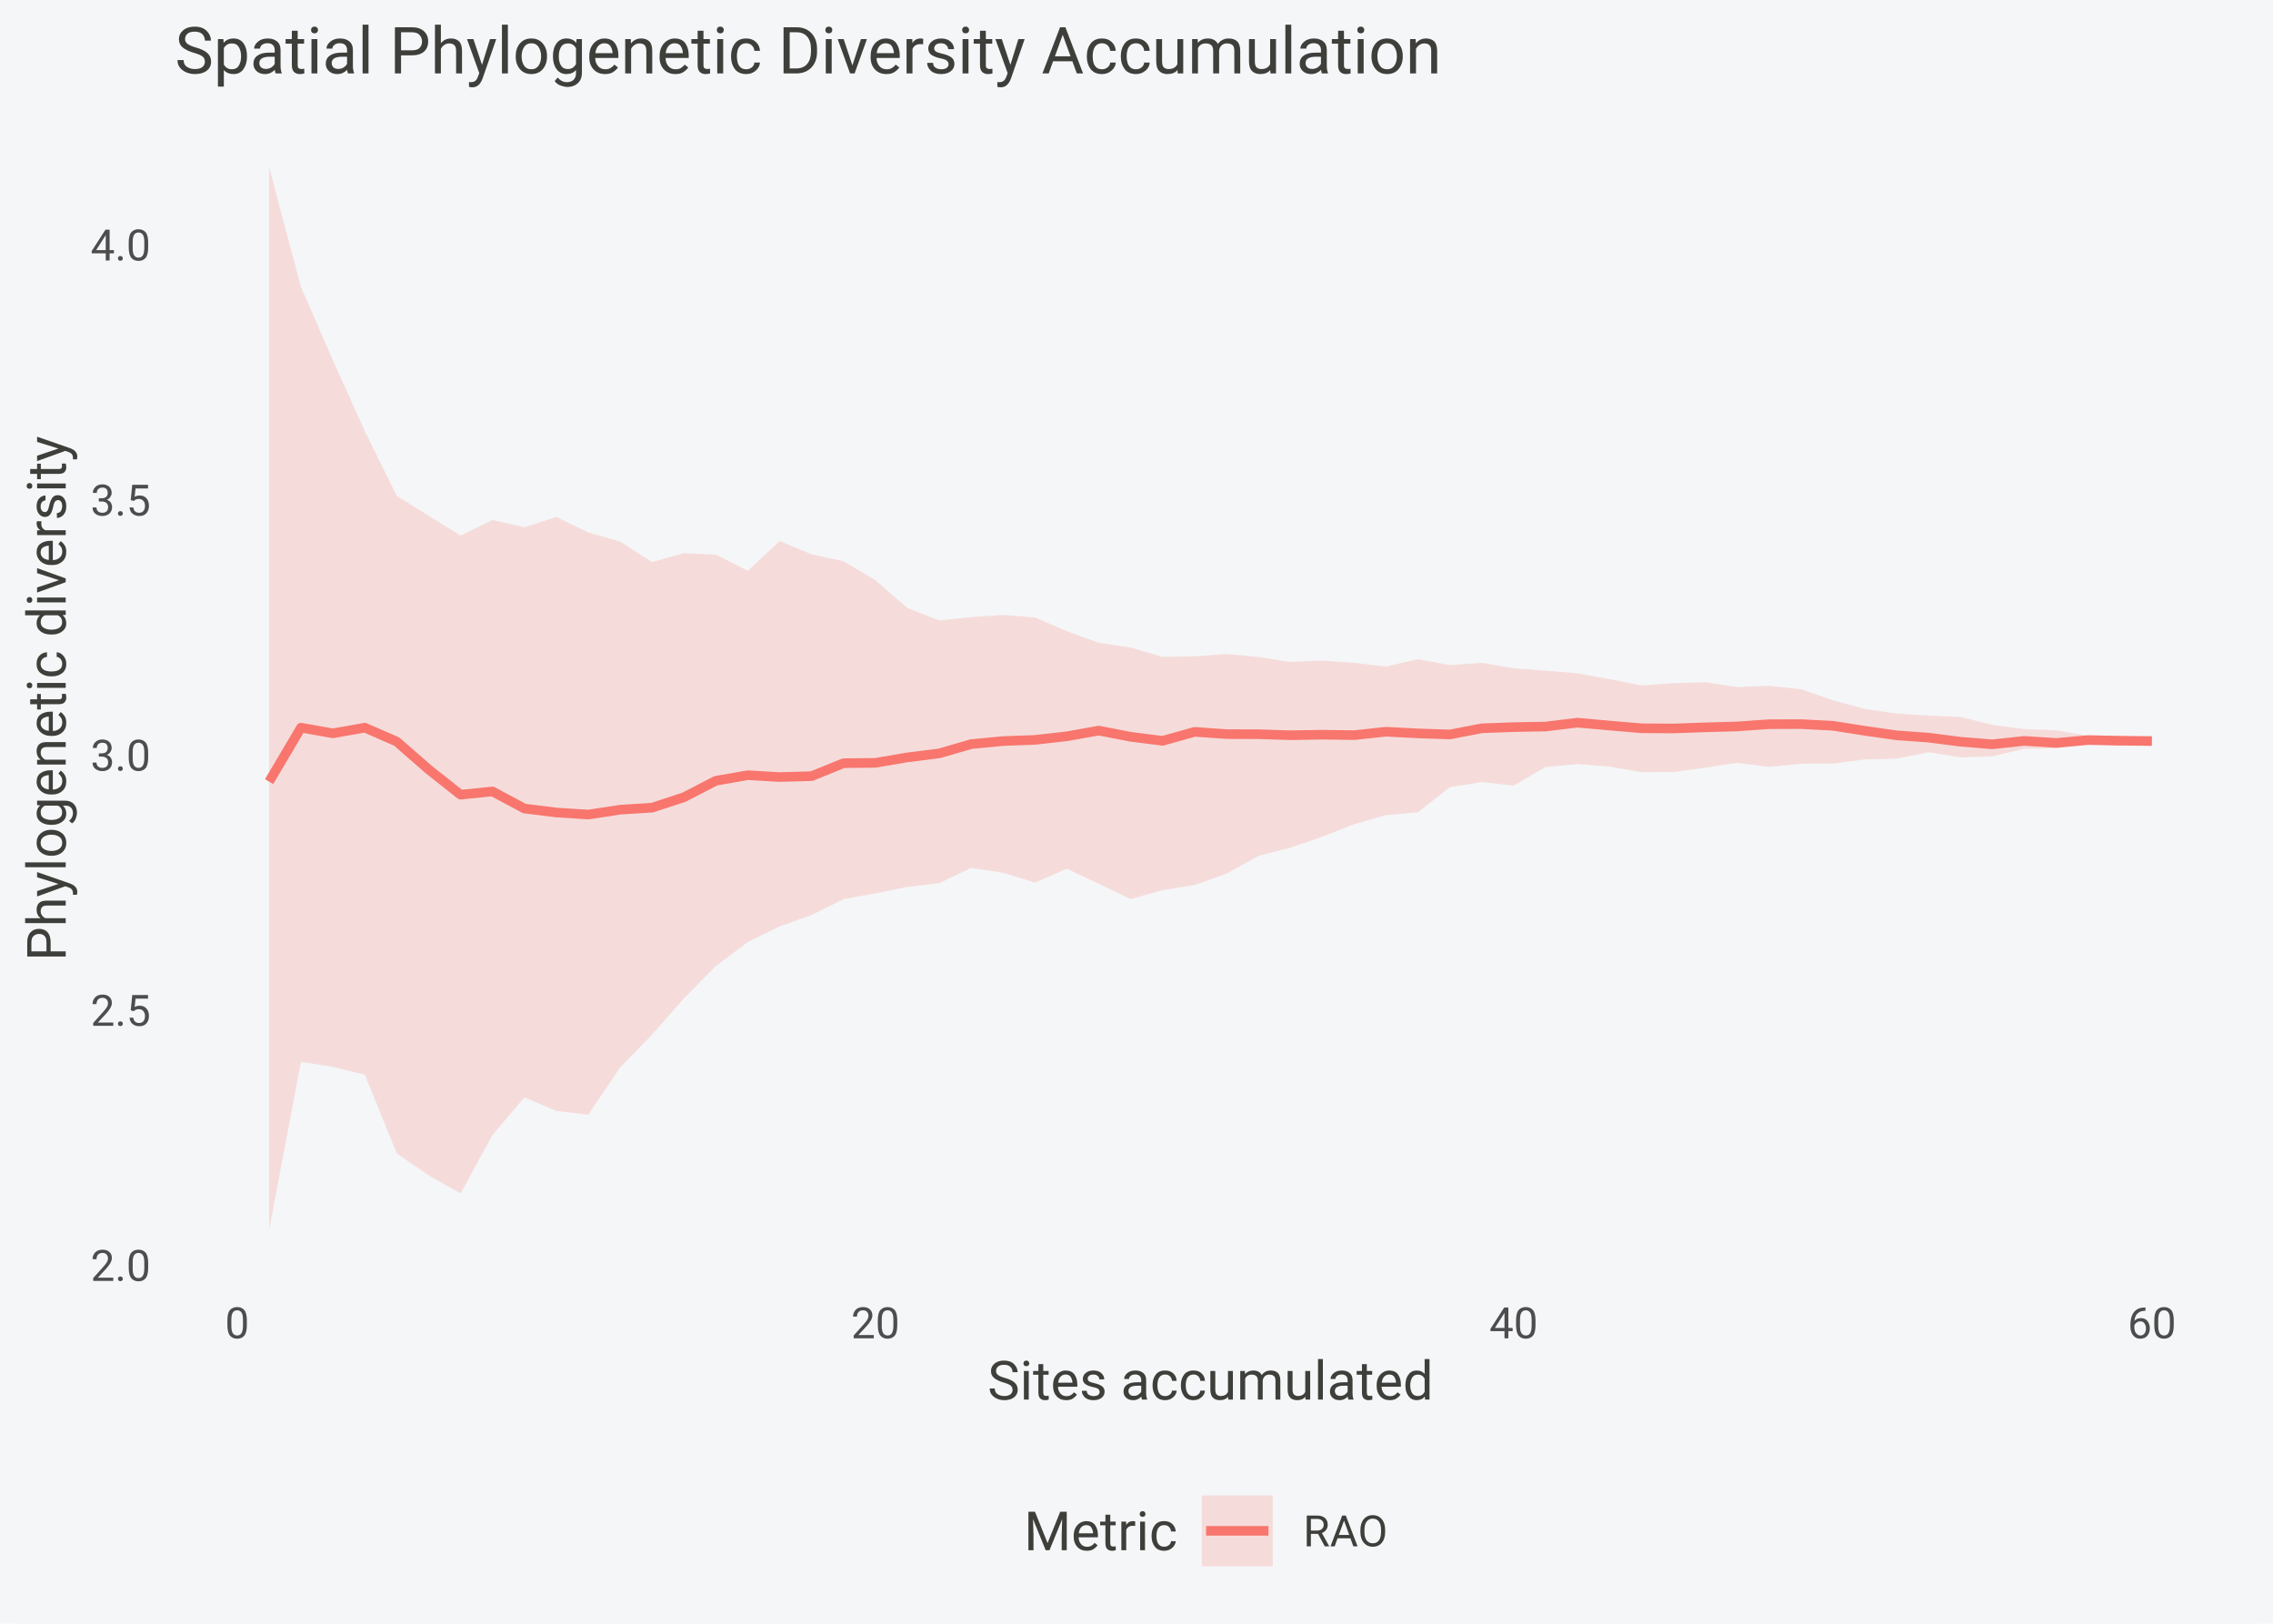
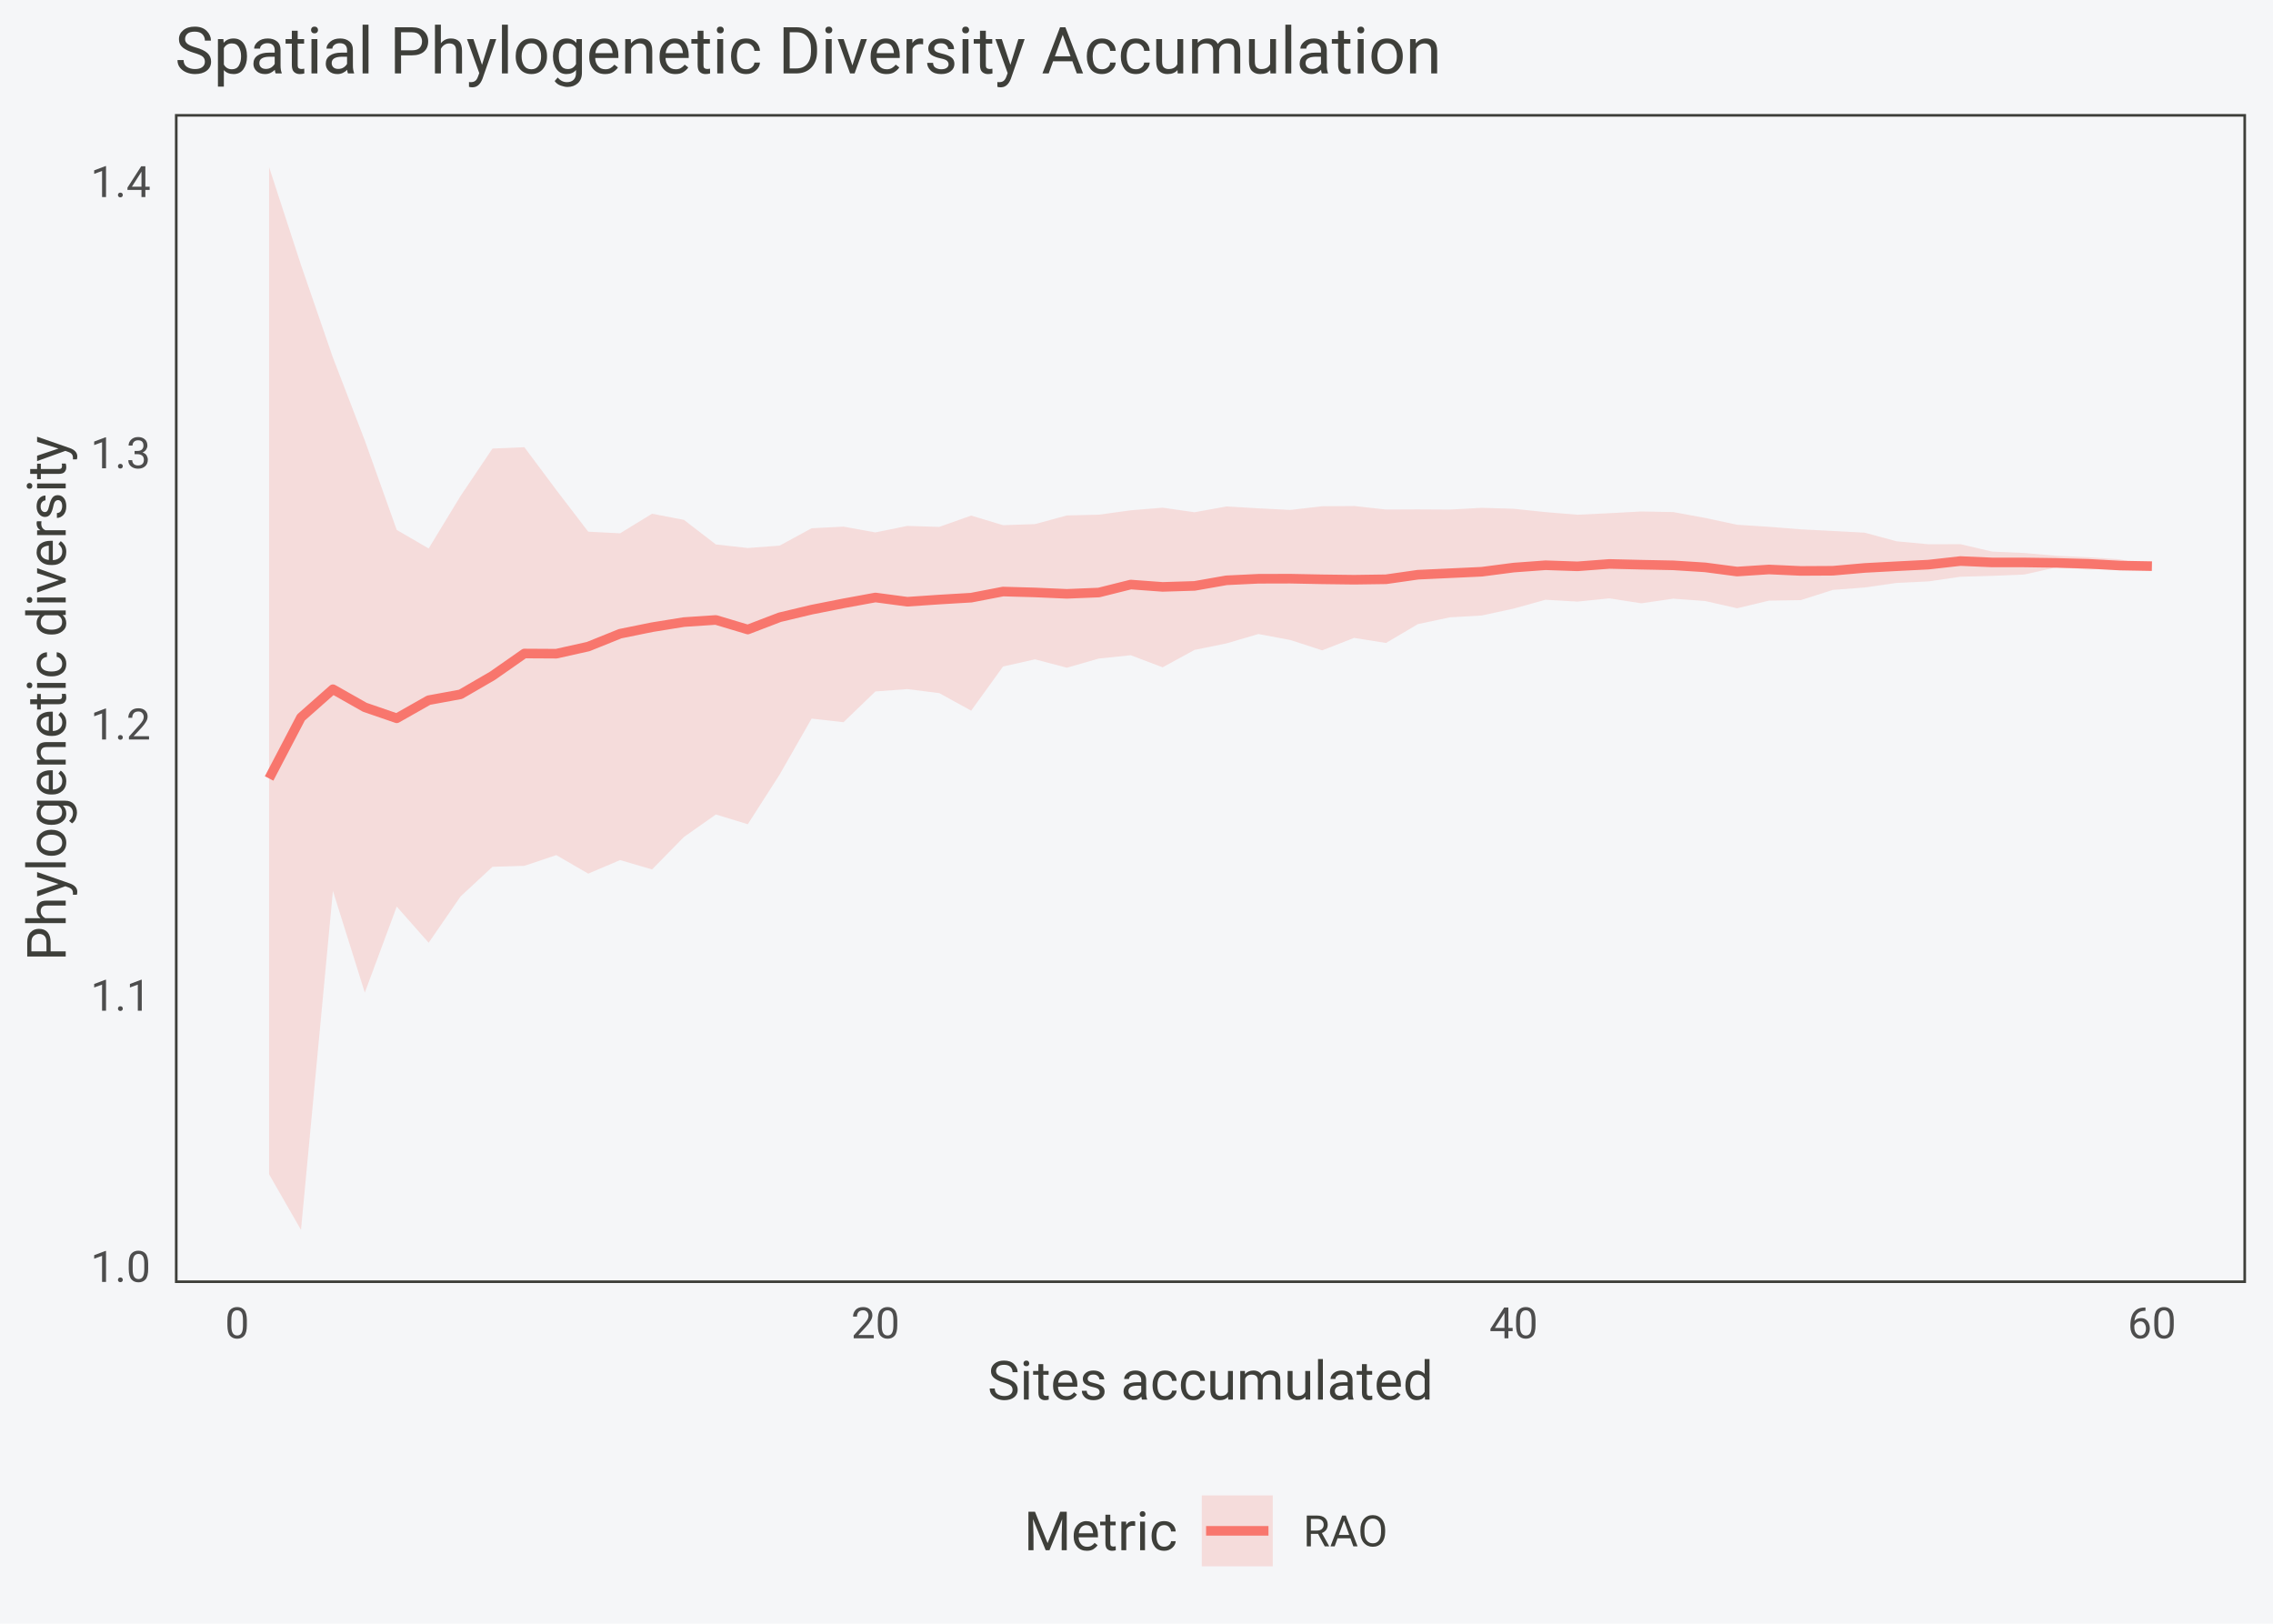
<svg xmlns="http://www.w3.org/2000/svg" width="504.00pt" height="360.00pt" viewBox="0 0 504.00 360.00">
  <g class="svglite">
    <defs>
      <style type="text/css">
    /* theme-aware-processed */
    .svglite line, .svglite polyline, .svglite polygon, .svglite path, .svglite circle {
      fill: none;
      stroke: #3E3F3A;
      stroke-linecap: round;
      stroke-linejoin: round;
      stroke-miterlimit: 10.00;
    }
    .svglite &gt; g &gt; rect {
      fill: none;
      stroke: #3E3F3A;
      stroke-linecap: round;
      stroke-linejoin: round;
      stroke-miterlimit: 10.00;
    }
    .svglite text {
      white-space: pre;
      fill: #3E3F3A;
    }
    .svglite g.glyphgroup path {
      fill: inherit;
      stroke: none;
    }
  </style>
    </defs>
    <rect width="100%" height="100%" style="stroke: none; fill: #F5F6F8;" />
    <defs>
      <clipPath id="cpMC4wMHw1MDQuMDB8MC4wMHwzNjAuMDA=">
        <rect x="0.00" y="0.00" width="504.00" height="360.00" />
      </clipPath>
    </defs>
    <g clip-path="url(#cpMC4wMHw1MDQuMDB8MC4wMHwzNjAuMDA=)">
-       <rect rx="4" x="0.00" y="0.00" width="504.00" height="360.00" style="stroke-width: 1.16; stroke: none; fill: #F5F6F8;" />
-     </g>
+       <rect x="0.00" y="0.00" width="504.00" height="360.00" style="stroke-width: 1.16; stroke: none;" /> fill: #F5F6F8;' /&gt;
+ </g>
    <defs>
      <clipPath id="cpMzguNzl8NDk4LjAyfDI1LjI4fDI4NC40Ng==">
        <rect x="38.79" y="25.28" width="459.23" height="259.18" />
      </clipPath>
    </defs>
    <g clip-path="url(#cpMzguNzl8NDk4LjAyfDI1LjI4fDI4NC40Ng==)">
-       <polygon points="59.67,37.06 66.74,63.64 73.82,79.88 80.89,95.58 87.97,109.93 95.05,114.35 102.12,118.74 109.20,115.29 116.27,116.89 123.35,114.62 130.43,118.05 137.50,120.08 144.58,124.61 151.65,122.64 158.73,122.97 165.81,126.55 172.88,119.95 179.96,122.90 187.03,124.42 194.11,128.64 201.18,134.79 208.26,137.55 215.34,136.82 222.41,136.34 229.49,136.90 236.56,139.94 243.64,142.50 250.72,143.59 257.79,145.63 264.87,145.52 271.94,144.99 279.02,145.66 286.10,146.76 293.17,146.46 300.25,146.96 307.32,147.78 314.40,146.14 321.48,147.46 328.55,146.95 335.63,148.16 342.70,148.69 349.78,149.28 356.86,150.56 363.93,151.96 371.01,151.46 378.08,151.25 385.16,152.33 392.24,152.06 399.31,152.79 406.39,155.26 413.46,157.18 420.54,158.20 427.62,158.67 434.69,158.95 441.77,160.70 448.84,161.64 455.92,161.92 463.00,163.14 470.07,163.42 477.15,164.30 477.15,164.30 470.07,165.41 463.00,164.82 455.92,165.91 448.84,166.02 441.77,167.69 434.69,167.91 427.62,166.79 420.54,168.20 413.46,168.38 406.39,169.29 399.31,169.33 392.24,170.02 385.16,169.13 378.08,170.20 371.01,171.17 363.93,171.19 356.86,169.96 349.78,169.41 342.70,170.05 335.63,174.18 328.55,173.39 321.48,174.53 314.40,180.10 307.32,180.72 300.25,182.73 293.17,185.53 286.10,187.94 279.02,189.77 271.94,193.71 264.87,196.22 257.79,197.35 250.72,199.34 243.64,195.96 236.56,192.61 229.49,195.68 222.41,193.51 215.34,192.42 208.26,195.81 201.18,196.64 194.11,198.06 187.03,199.36 179.96,202.87 172.88,205.39 165.81,208.86 158.73,214.18 151.65,221.35 144.58,229.38 137.50,236.68 130.43,247.15 123.35,246.30 116.27,243.31 109.20,251.63 102.12,264.60 95.05,260.60 87.97,255.71 80.89,238.28 73.82,236.54 66.74,235.40 59.67,272.68 " style="stroke-width: 0.00; stroke: none; stroke-linecap: butt; fill: #F8766D; fill-opacity: 0.20;" />
-       <polyline points="59.67,37.06 66.74,63.64 73.82,79.88 80.89,95.58 87.97,109.93 95.05,114.35 102.12,118.74 109.20,115.29 116.27,116.89 123.35,114.62 130.43,118.05 137.50,120.08 144.58,124.61 151.65,122.64 158.73,122.97 165.81,126.55 172.88,119.95 179.96,122.90 187.03,124.42 194.11,128.64 201.18,134.79 208.26,137.55 215.34,136.82 222.41,136.34 229.49,136.90 236.56,139.94 243.64,142.50 250.72,143.59 257.79,145.63 264.87,145.52 271.94,144.99 279.02,145.66 286.10,146.76 293.17,146.46 300.25,146.96 307.32,147.78 314.40,146.14 321.48,147.46 328.55,146.95 335.63,148.16 342.70,148.69 349.78,149.28 356.86,150.56 363.93,151.96 371.01,151.46 378.08,151.25 385.16,152.33 392.24,152.06 399.31,152.79 406.39,155.26 413.46,157.18 420.54,158.20 427.62,158.67 434.69,158.95 441.77,160.70 448.84,161.64 455.92,161.92 463.00,163.14 470.07,163.42 477.15,164.30 " style="stroke-width: 1.16; stroke: none; stroke-linecap: butt;" />
-       <polyline points="477.15,164.30 470.07,165.41 463.00,164.82 455.92,165.91 448.84,166.02 441.77,167.69 434.69,167.91 427.62,166.79 420.54,168.20 413.46,168.38 406.39,169.29 399.31,169.33 392.24,170.02 385.16,169.13 378.08,170.20 371.01,171.17 363.93,171.19 356.86,169.96 349.78,169.41 342.70,170.05 335.63,174.18 328.55,173.39 321.48,174.53 314.40,180.10 307.32,180.72 300.25,182.73 293.17,185.53 286.10,187.94 279.02,189.77 271.94,193.71 264.87,196.22 257.79,197.35 250.72,199.34 243.64,195.96 236.56,192.61 229.49,195.68 222.41,193.51 215.34,192.42 208.26,195.81 201.18,196.64 194.11,198.06 187.03,199.36 179.96,202.87 172.88,205.39 165.81,208.86 158.73,214.18 151.65,221.35 144.58,229.38 137.50,236.68 130.43,247.15 123.35,246.30 116.27,243.31 109.20,251.63 102.12,264.60 95.05,260.60 87.97,255.71 80.89,238.28 73.82,236.54 66.74,235.40 59.67,272.68 " style="stroke-width: 1.16; stroke: none; stroke-linecap: butt;" />
-       <polyline points="59.67,173.29 66.74,161.33 73.82,162.59 80.89,161.33 87.97,164.42 95.05,170.60 102.12,176.19 109.20,175.47 116.27,179.26 123.35,180.14 130.43,180.60 137.50,179.52 144.58,179.07 151.65,176.76 158.73,173.10 165.81,171.87 172.88,172.28 179.96,172.08 187.03,169.21 194.11,169.13 201.18,167.92 208.26,167.03 215.34,164.98 222.41,164.30 229.49,164.04 236.56,163.24 243.64,161.98 250.72,163.36 257.79,164.25 264.87,162.26 271.94,162.76 279.02,162.78 286.10,163.01 293.17,162.89 300.25,162.99 307.32,162.23 314.40,162.60 321.48,162.84 328.55,161.47 335.63,161.21 342.70,161.08 349.78,160.22 356.86,160.86 363.93,161.46 371.01,161.51 378.08,161.26 385.16,161.06 392.24,160.56 399.31,160.54 406.39,160.91 413.46,162.02 420.54,163.03 427.62,163.54 434.69,164.45 441.77,165.02 448.84,164.26 455.92,164.72 463.00,164.08 470.07,164.22 477.15,164.30 " style="stroke-width: 2.13; stroke: #F8766D; stroke-linecap: butt;" />
+       <rect x="38.79" y="25.28" width="459.23" height="259.18" style="stroke-width: 1.16;" />
+       <polygon points="59.67,37.06 66.74,58.76 73.82,79.29 80.89,97.66 87.97,117.49 95.05,121.60 102.12,109.97 109.20,99.45 116.27,99.15 123.35,108.64 130.43,117.88 137.50,118.24 144.58,113.90 151.65,115.26 158.73,120.71 165.81,121.50 172.88,120.97 179.96,117.12 187.03,116.76 194.11,118.04 201.18,116.60 208.26,116.82 215.34,114.31 222.41,116.44 229.49,116.20 236.56,114.28 243.64,114.11 250.72,113.14 257.79,112.56 264.87,113.57 271.94,112.29 279.02,112.70 286.10,113.06 293.17,112.24 300.25,112.19 307.32,112.97 314.40,112.94 321.48,112.98 328.55,112.59 335.63,112.80 342.70,113.54 349.78,114.12 356.86,113.78 363.93,113.40 371.01,113.53 378.08,114.83 385.16,116.34 392.24,116.80 399.31,117.36 406.39,117.72 413.46,118.10 420.54,120.01 427.62,120.67 434.69,120.65 441.77,122.30 448.84,122.60 455.92,123.22 463.00,123.54 470.07,124.02 477.15,125.52 477.15,125.52 470.07,125.91 463.00,126.28 455.92,125.79 448.84,127.38 441.77,127.67 434.69,127.87 427.62,128.90 420.54,129.24 413.46,130.25 406.39,130.79 399.31,133.05 392.24,133.17 385.16,134.86 378.08,133.25 371.01,132.73 363.93,133.76 356.86,132.66 349.78,133.38 342.70,132.97 335.63,134.93 328.55,136.46 321.48,136.87 314.40,138.37 307.32,142.55 300.25,141.43 293.17,144.19 286.10,141.89 279.02,140.57 271.94,142.65 264.87,144.09 257.79,147.95 250.72,145.27 243.64,146.01 236.56,148.04 229.49,146.18 222.41,147.77 215.34,157.56 208.26,153.67 201.18,152.78 194.11,153.30 187.03,160.12 179.96,159.32 172.88,171.71 165.81,182.74 158.73,180.58 151.65,185.57 144.58,192.76 137.50,190.69 130.43,193.69 123.35,189.59 116.27,191.96 109.20,192.18 102.12,198.75 95.05,209.02 87.97,201.00 80.89,220.07 73.82,197.52 66.74,272.68 59.67,260.36 " style="stroke-width: 0.00; stroke: none; stroke-linecap: butt; fill: #F8766D; fill-opacity: 0.20;" />
+       <polyline points="59.67,37.06 66.74,58.76 73.82,79.29 80.89,97.66 87.97,117.49 95.05,121.60 102.12,109.97 109.20,99.45 116.27,99.15 123.35,108.64 130.43,117.88 137.50,118.24 144.58,113.90 151.65,115.26 158.73,120.71 165.81,121.50 172.88,120.97 179.96,117.12 187.03,116.76 194.11,118.04 201.18,116.60 208.26,116.82 215.34,114.31 222.41,116.44 229.49,116.20 236.56,114.28 243.64,114.11 250.72,113.14 257.79,112.56 264.87,113.57 271.94,112.29 279.02,112.70 286.10,113.06 293.17,112.24 300.25,112.19 307.32,112.97 314.40,112.94 321.48,112.98 328.55,112.59 335.63,112.80 342.70,113.54 349.78,114.12 356.86,113.78 363.93,113.40 371.01,113.53 378.08,114.83 385.16,116.34 392.24,116.80 399.31,117.36 406.39,117.72 413.46,118.10 420.54,120.01 427.62,120.67 434.69,120.65 441.77,122.30 448.84,122.60 455.92,123.22 463.00,123.54 470.07,124.02 477.15,125.52 " style="stroke-width: 1.16; stroke: none; stroke-linecap: butt;" />
+       <polyline points="477.15,125.52 470.07,125.91 463.00,126.28 455.92,125.79 448.84,127.38 441.77,127.67 434.69,127.87 427.62,128.90 420.54,129.24 413.46,130.25 406.39,130.79 399.31,133.05 392.24,133.17 385.16,134.86 378.08,133.25 371.01,132.73 363.93,133.76 356.86,132.66 349.78,133.38 342.70,132.97 335.63,134.93 328.55,136.46 321.48,136.87 314.40,138.37 307.32,142.55 300.25,141.43 293.17,144.19 286.10,141.89 279.02,140.57 271.94,142.65 264.87,144.09 257.79,147.95 250.72,145.27 243.64,146.01 236.56,148.04 229.49,146.18 222.41,147.77 215.34,157.56 208.26,153.67 201.18,152.78 194.11,153.30 187.03,160.12 179.96,159.32 172.88,171.71 165.81,182.74 158.73,180.58 151.65,185.57 144.58,192.76 137.50,190.69 130.43,193.69 123.35,189.59 116.27,191.96 109.20,192.18 102.12,198.75 95.05,209.02 87.97,201.00 80.89,220.07 73.82,197.52 66.74,272.68 59.67,260.36 " style="stroke-width: 1.16; stroke: none; stroke-linecap: butt;" />
+       <polyline points="59.67,172.59 66.74,159.07 73.82,152.81 80.89,156.81 87.97,159.25 95.05,155.24 102.12,153.94 109.20,149.83 116.27,144.89 123.35,144.93 130.43,143.35 137.50,140.50 144.58,139.06 151.65,137.92 158.73,137.45 165.81,139.57 172.88,136.86 179.96,135.17 187.03,133.77 194.11,132.47 201.18,133.41 208.26,132.93 215.34,132.51 222.41,131.15 229.49,131.35 236.56,131.66 243.64,131.37 250.72,129.60 257.79,130.12 264.87,129.90 271.94,128.66 279.02,128.32 286.10,128.30 293.17,128.44 300.25,128.53 307.32,128.43 314.40,127.42 321.48,127.09 328.55,126.76 335.63,125.84 342.70,125.32 349.78,125.56 356.86,125.03 363.93,125.20 371.01,125.34 378.08,125.79 385.16,126.72 392.24,126.26 399.31,126.58 406.39,126.54 413.46,125.92 420.54,125.54 427.62,125.18 434.69,124.39 441.77,124.70 448.84,124.70 455.92,124.80 463.00,125.00 470.07,125.39 477.15,125.52 " style="stroke-width: 2.13; stroke: #F8766D; stroke-linecap: butt;" />
    </g>
    <g clip-path="url(#cpMC4wMHw1MDQuMDB8MC4wMHwzNjAuMDA=)">
-       <text x="33.41" y="283.99" text-anchor="end" style="font-size: 9.60px;fill: #4D4D4D; font-family: &quot;Roboto&quot;, -apple-system, BlinkMacSystemFont, &quot;Segoe UI&quot;, system-ui, sans-serif;" textLength="13.33px" lengthAdjust="spacingAndGlyphs">2.0</text>
-       <text x="33.41" y="227.43" text-anchor="end" style="font-size: 9.60px;fill: #4D4D4D; font-family: &quot;Roboto&quot;, -apple-system, BlinkMacSystemFont, &quot;Segoe UI&quot;, system-ui, sans-serif;" textLength="13.33px" lengthAdjust="spacingAndGlyphs">2.5</text>
-       <text x="33.41" y="170.87" text-anchor="end" style="font-size: 9.60px;fill: #4D4D4D; font-family: &quot;Roboto&quot;, -apple-system, BlinkMacSystemFont, &quot;Segoe UI&quot;, system-ui, sans-serif;" textLength="13.33px" lengthAdjust="spacingAndGlyphs">3.0</text>
-       <text x="33.41" y="114.31" text-anchor="end" style="font-size: 9.60px;fill: #4D4D4D; font-family: &quot;Roboto&quot;, -apple-system, BlinkMacSystemFont, &quot;Segoe UI&quot;, system-ui, sans-serif;" textLength="13.33px" lengthAdjust="spacingAndGlyphs">3.5</text>
-       <text x="33.41" y="57.75" text-anchor="end" style="font-size: 9.60px;fill: #4D4D4D; font-family: &quot;Roboto&quot;, -apple-system, BlinkMacSystemFont, &quot;Segoe UI&quot;, system-ui, sans-serif;" textLength="13.33px" lengthAdjust="spacingAndGlyphs">4.0</text>
+       <text x="33.41" y="284.21" text-anchor="end" style="font-size: 9.60px;fill: #4D4D4D; font-family: &quot;Roboto&quot;, -apple-system, BlinkMacSystemFont, &quot;Segoe UI&quot;, system-ui, sans-serif;" textLength="13.33px" lengthAdjust="spacingAndGlyphs">1.0</text>
+       <text x="33.41" y="224.08" text-anchor="end" style="font-size: 9.60px;fill: #4D4D4D; font-family: &quot;Roboto&quot;, -apple-system, BlinkMacSystemFont, &quot;Segoe UI&quot;, system-ui, sans-serif;" textLength="13.33px" lengthAdjust="spacingAndGlyphs">1.1</text>
+       <text x="33.41" y="163.95" text-anchor="end" style="font-size: 9.60px;fill: #4D4D4D; font-family: &quot;Roboto&quot;, -apple-system, BlinkMacSystemFont, &quot;Segoe UI&quot;, system-ui, sans-serif;" textLength="13.33px" lengthAdjust="spacingAndGlyphs">1.2</text>
+       <text x="33.41" y="103.82" text-anchor="end" style="font-size: 9.60px;fill: #4D4D4D; font-family: &quot;Roboto&quot;, -apple-system, BlinkMacSystemFont, &quot;Segoe UI&quot;, system-ui, sans-serif;" textLength="13.33px" lengthAdjust="spacingAndGlyphs">1.3</text>
+       <text x="33.41" y="43.69" text-anchor="end" style="font-size: 9.60px;fill: #4D4D4D; font-family: &quot;Roboto&quot;, -apple-system, BlinkMacSystemFont, &quot;Segoe UI&quot;, system-ui, sans-serif;" textLength="13.33px" lengthAdjust="spacingAndGlyphs">1.4</text>
      <text x="52.59" y="296.71" text-anchor="middle" style="font-size: 9.60px;fill: #4D4D4D; font-family: &quot;Roboto&quot;, -apple-system, BlinkMacSystemFont, &quot;Segoe UI&quot;, system-ui, sans-serif;" textLength="5.33px" lengthAdjust="spacingAndGlyphs">0</text>
      <text x="194.11" y="296.71" text-anchor="middle" style="font-size: 9.60px;fill: #4D4D4D; font-family: &quot;Roboto&quot;, -apple-system, BlinkMacSystemFont, &quot;Segoe UI&quot;, system-ui, sans-serif;" textLength="10.66px" lengthAdjust="spacingAndGlyphs">20</text>
      <text x="335.63" y="296.71" text-anchor="middle" style="font-size: 9.60px;fill: #4D4D4D; font-family: &quot;Roboto&quot;, -apple-system, BlinkMacSystemFont, &quot;Segoe UI&quot;, system-ui, sans-serif;" textLength="10.66px" lengthAdjust="spacingAndGlyphs">40</text>
      <text x="477.15" y="296.71" text-anchor="middle" style="font-size: 9.60px;fill: #4D4D4D; font-family: &quot;Roboto&quot;, -apple-system, BlinkMacSystemFont, &quot;Segoe UI&quot;, system-ui, sans-serif;" textLength="10.66px" lengthAdjust="spacingAndGlyphs">60</text>
      <text x="268.41" y="310.31" text-anchor="middle" style="font-size: 12.00px; font-family: &quot;Roboto&quot;, -apple-system, BlinkMacSystemFont, &quot;Segoe UI&quot;, system-ui, sans-serif;" textLength="98.03px" lengthAdjust="spacingAndGlyphs">Sites accumulated</text>
      <text transform="translate(14.57,154.87) rotate(-90)" text-anchor="middle" style="font-size: 12.00px; font-family: &quot;Roboto&quot;, -apple-system, BlinkMacSystemFont, &quot;Segoe UI&quot;, system-ui, sans-serif;" textLength="116.05px" lengthAdjust="spacingAndGlyphs">Phylogenetic diversity</text>
      <text x="227.05" y="343.70" style="font-size: 12.00px; font-family: &quot;Roboto&quot;, -apple-system, BlinkMacSystemFont, &quot;Segoe UI&quot;, system-ui, sans-serif;" textLength="32.67px" lengthAdjust="spacingAndGlyphs">Metric</text>
      <rect x="266.48" y="331.54" width="15.73" height="15.73" style="stroke-width: 1.16; stroke: none; stroke-linecap: butt; fill: #F8766D; fill-opacity: 0.20;" />
      <line x1="267.43" y1="339.40" x2="281.26" y2="339.40" style="stroke-width: 2.13; stroke: #F8766D; stroke-linecap: butt;" />
      <text x="288.96" y="342.84" style="font-size: 9.60px; font-family: &quot;Roboto&quot;, -apple-system, BlinkMacSystemFont, &quot;Segoe UI&quot;, system-ui, sans-serif;" textLength="20.80px" lengthAdjust="spacingAndGlyphs">RAO</text>
      <text x="38.79" y="16.28" style="font-size: 14.40px; font-family: &quot;Roboto&quot;, -apple-system, BlinkMacSystemFont, &quot;Segoe UI&quot;, system-ui, sans-serif;" textLength="279.20px" lengthAdjust="spacingAndGlyphs">Spatial Phylogenetic Diversity Accumulation</text>
    </g>
  </g>
</svg>
